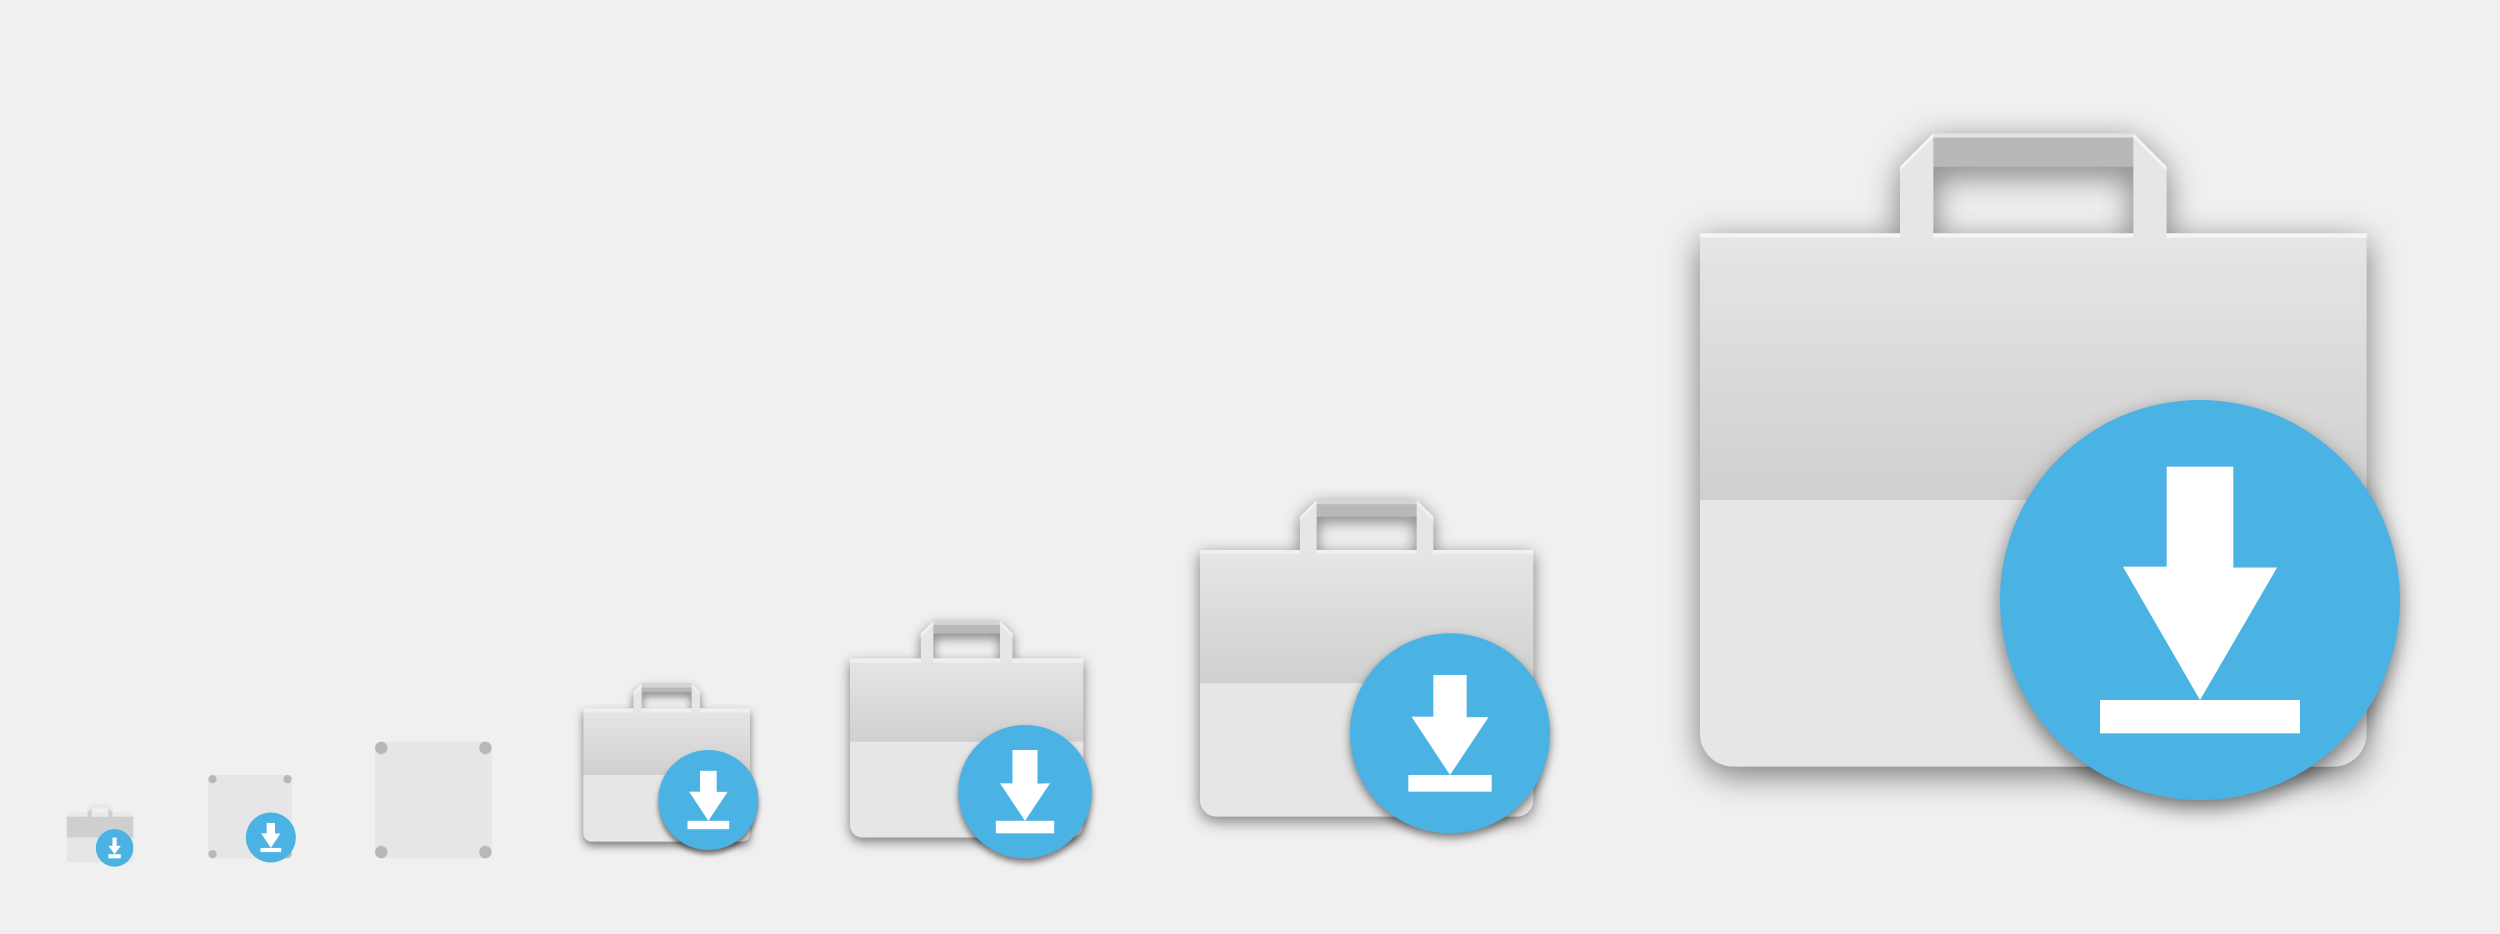
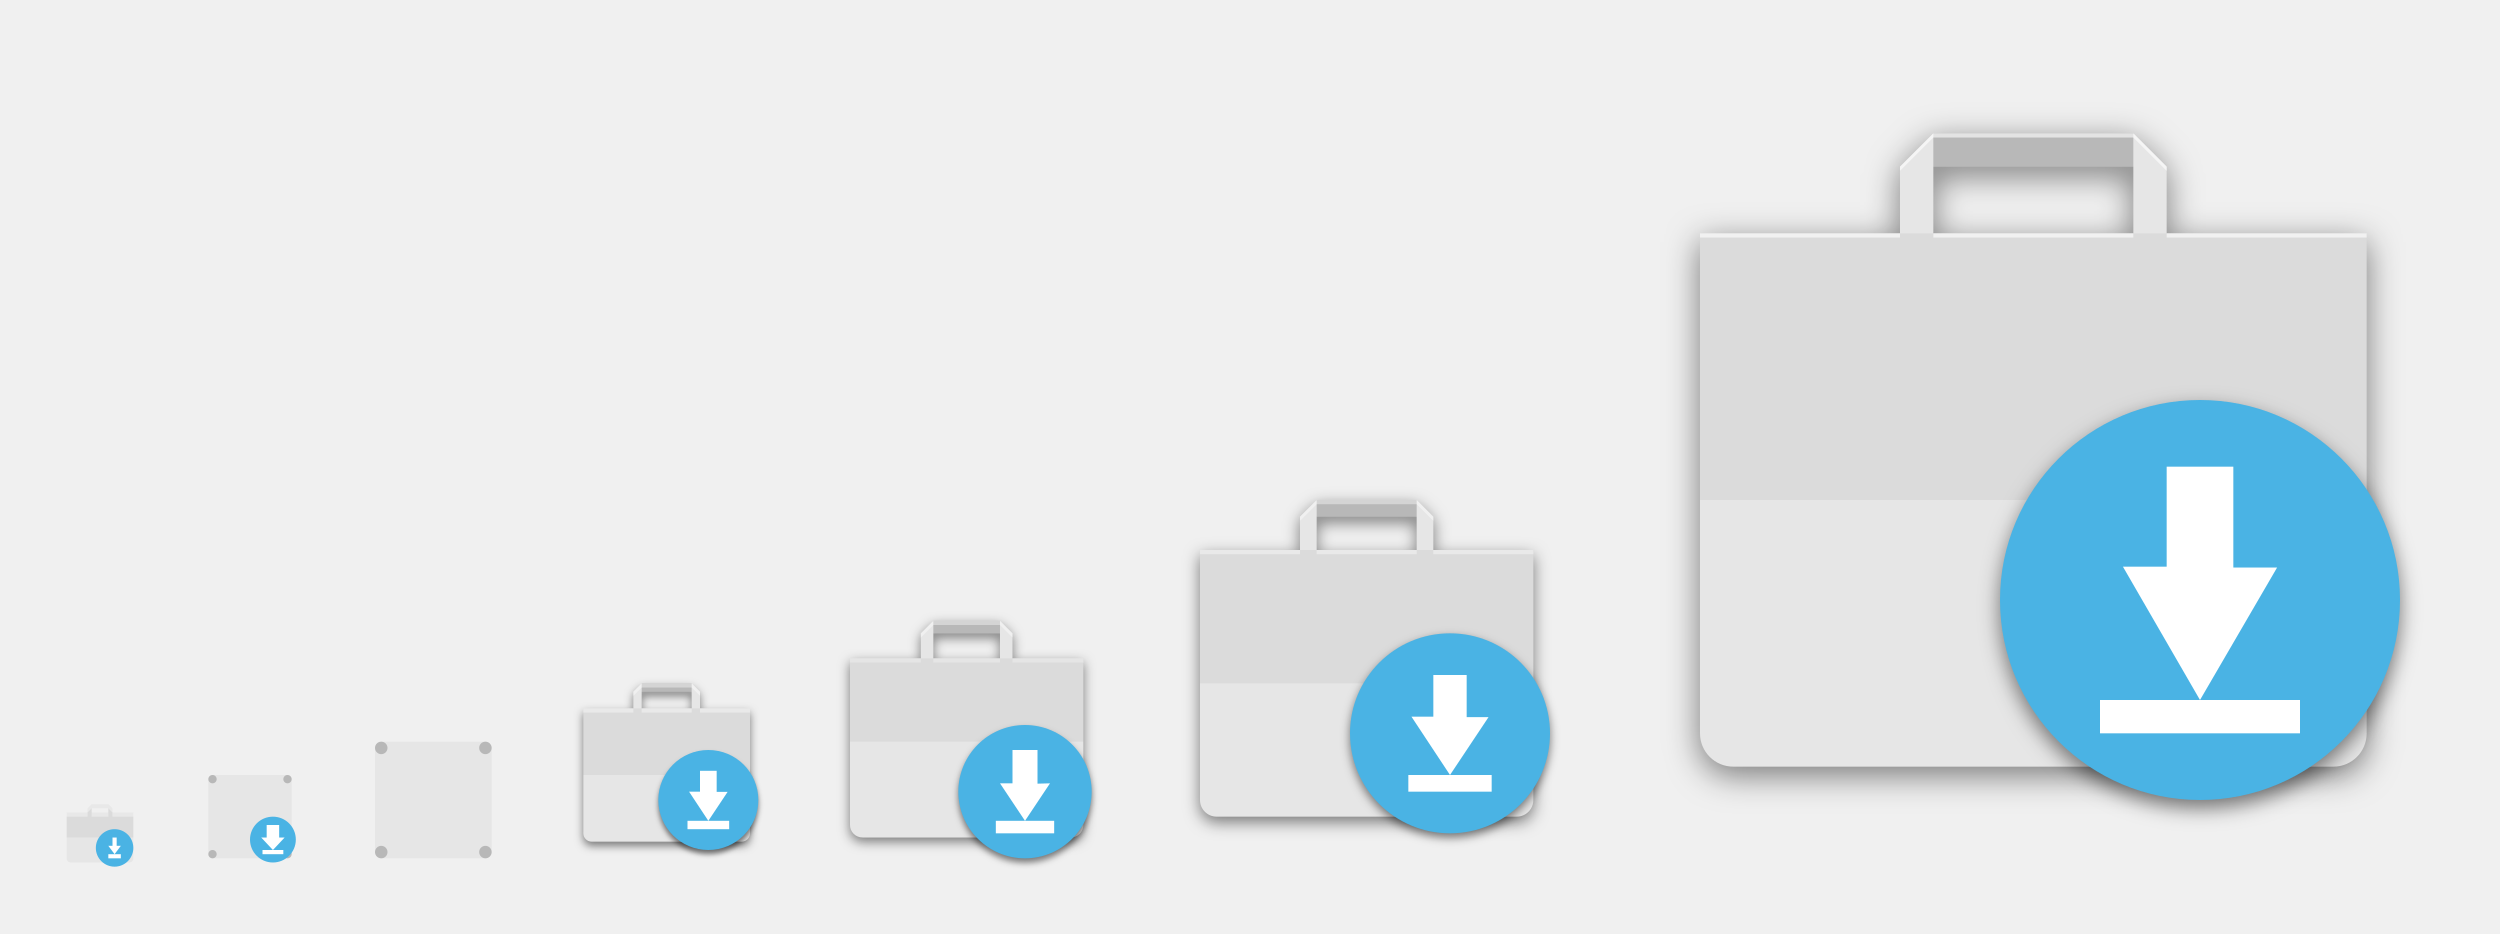
<svg xmlns="http://www.w3.org/2000/svg" xmlns:xlink="http://www.w3.org/1999/xlink" width="600" height="224" id="svg11300" version="1.0" style="display:inline;enable-background:new">
  <defs id="defs3">
    <linearGradient id="linearGradient4070">
      <stop style="stop-color:#000000;stop-opacity:1" offset="0" id="stop4072" />
      <stop style="stop-color:#000000;stop-opacity:0" offset="1" id="stop4074" />
    </linearGradient>
    <linearGradient id="highlightGradient">
      <stop style="stop-color:#ffffff;stop-opacity:1;" offset="0" id="stop4085" />
      <stop style="stop-color:#ffffff;stop-opacity:0.537;" offset="1" id="stop4087" />
    </linearGradient>
    <linearGradient id="outerBackgroundGradient">
      <stop style="stop-color:#6472bc;stop-opacity:1;" offset="0" id="stop3864-8-6" />
      <stop style="stop-color:#92aad1;stop-opacity:1;" offset="1" id="stop3866-9-1" />
    </linearGradient>
    <linearGradient id="shadowGradient">
      <stop id="stop7201-6-7" offset="0" style="stop-color:#000000;stop-opacity:1;" />
      <stop id="stop7203-45-1" offset="1" style="stop-color:#000000;stop-opacity:0.498;" />
    </linearGradient>
    <linearGradient xlink:href="#shadowGradient" id="linearGradient3819" x1="19" y1="156" x2="109" y2="156" gradientUnits="userSpaceOnUse" />
    <linearGradient xlink:href="#shadowGradient" id="linearGradient3847" x1="-46" y1="252" x2="14" y2="252" gradientUnits="userSpaceOnUse" />
    <linearGradient xlink:href="#shadowGradient" id="linearGradient3849" gradientUnits="userSpaceOnUse" x1="-264.414" y1="17.103" x2="-264.414" y2="-49.103" gradientTransform="matrix(0.9666667,0,0,0.9666667,-8.4,-0.5333333)" />
    <linearGradient xlink:href="#shadowGradient" id="linearGradient3851" gradientUnits="userSpaceOnUse" x1="-252" y1="15.861" x2="-252" y2="-47.861" gradientTransform="matrix(0.9729729,0,0,0.972973,-6.810815,-0.4324278)" />
    <linearGradient xlink:href="#shadowGradient" id="linearGradient3853" gradientUnits="userSpaceOnUse" x1="-252" y1="14.629" x2="-252" y2="-46.629" gradientTransform="matrix(0.9794521,0,0,0.979452,-5.17807,-0.3287564)" />
    <linearGradient xlink:href="#shadowGradient" id="linearGradient3855" gradientUnits="userSpaceOnUse" x1="-260.113" y1="13.408" x2="-260.113" y2="-46.423" gradientTransform="matrix(0.9861111,0,0,0.9861111,-3.499974,-0.2222331)" />
    <linearGradient xlink:href="#shadowGradient" id="linearGradient3857" gradientUnits="userSpaceOnUse" x1="-252" y1="12.199" x2="-252" y2="-45.206" gradientTransform="matrix(0.9929578,0,0,0.9929578,-1.77465,-0.1126815)" />
    <linearGradient xlink:href="#shadowGradient" id="linearGradient3875" x1="194" y1="140" x2="242" y2="140" gradientUnits="userSpaceOnUse" />
    <linearGradient xlink:href="#shadowGradient" id="linearGradient3877" gradientUnits="userSpaceOnUse" x1="-140" y1="243.043" x2="-140" y2="192.957" gradientTransform="matrix(0.9583333,0,0,0.9583333,-5.833333,9.083333)" />
    <linearGradient xlink:href="#shadowGradient" id="linearGradient3879" gradientUnits="userSpaceOnUse" x1="-148" y1="240" x2="-148" y2="196" />
    <linearGradient xlink:href="#shadowGradient" id="linearGradient3881" gradientUnits="userSpaceOnUse" x1="-148.226" y1="240.504" x2="-148.226" y2="194.904" gradientTransform="matrix(1.008772,0,0,1.008772,0.5263,-1.614003)" />
    <linearGradient xlink:href="#shadowGradient" id="linearGradient3883" gradientUnits="userSpaceOnUse" x1="-132" y1="239" x2="-132" y2="197" />
    <linearGradient xlink:href="#shadowGradient" id="linearGradient3885" gradientUnits="userSpaceOnUse" x1="-132" y1="238" x2="-132" y2="197" />
    <linearGradient xlink:href="#shadowGradient" id="linearGradient3903" x1="177" y1="196" x2="207" y2="196" gradientUnits="userSpaceOnUse" />
    <linearGradient xlink:href="#shadowGradient" id="linearGradient3931" x1="169" y1="240" x2="191" y2="240" gradientUnits="userSpaceOnUse" />
    <radialGradient xlink:href="#linearGradient4466" id="radialGradient4012" gradientUnits="userSpaceOnUse" gradientTransform="matrix(1.825948,-9.412715e-8,9.9778134e-8,1.93557,-13.16747,77.13063)" cx="99.218" cy="38.164" fx="99.218" fy="38.164" r="11.366" />
    <radialGradient xlink:href="#linearGradient4466" id="radialGradient4348" cx="48" cy="196" fx="48" fy="196" r="16" gradientUnits="userSpaceOnUse" gradientTransform="matrix(1.375,0,0,1.625,-18,-122.5)" />
    <linearGradient xlink:href="#shadowGradient" id="linearGradient4959" gradientUnits="userSpaceOnUse" x1="-46" y1="252" x2="14" y2="252" />
    <linearGradient xlink:href="#outerBackgroundGradient" id="linearGradient4991" x1="368" y1="276" x2="368" y2="52" gradientUnits="userSpaceOnUse" />
    <linearGradient xlink:href="#shadowGradient" id="linearGradient5009" x1="255.8" y1="164" x2="480.2" y2="164" gradientUnits="userSpaceOnUse" />
    <linearGradient xlink:href="#shadowGradient" id="linearGradient5017" x1="255.6" y1="164" x2="480.4" y2="164" gradientUnits="userSpaceOnUse" />
    <linearGradient xlink:href="#shadowGradient" id="linearGradient5025" x1="255.4" y1="164" x2="480.6" y2="164" gradientUnits="userSpaceOnUse" />
    <linearGradient xlink:href="#shadowGradient" id="linearGradient5033" x1="255.2" y1="164" x2="480.8" y2="164" gradientUnits="userSpaceOnUse" />
    <linearGradient xlink:href="#shadowGradient" id="linearGradient5041" x1="255" y1="164" x2="481" y2="164" gradientUnits="userSpaceOnUse" />
    <linearGradient xlink:href="#shadowGradient" id="linearGradient5051" gradientUnits="userSpaceOnUse" x1="255" y1="164" x2="481" y2="164" />
    <linearGradient xlink:href="#shadowGradient" id="linearGradient5053" gradientUnits="userSpaceOnUse" x1="255.2" y1="164" x2="480.8" y2="164" />
    <linearGradient xlink:href="#shadowGradient" id="linearGradient5055" gradientUnits="userSpaceOnUse" x1="255.4" y1="164" x2="480.6" y2="164" />
    <linearGradient xlink:href="#shadowGradient" id="linearGradient5057" gradientUnits="userSpaceOnUse" x1="255.6" y1="164" x2="480.4" y2="164" />
    <linearGradient xlink:href="#shadowGradient" id="linearGradient5059" gradientUnits="userSpaceOnUse" x1="255.8" y1="164" x2="480.2" y2="164" />
    <linearGradient xlink:href="#shadowGradient-5" id="linearGradient5059-2" gradientUnits="userSpaceOnUse" x1="255.8" y1="164" x2="480.2" y2="164" />
    <linearGradient xlink:href="#linearGradient7422" id="linearGradient5266" x1="411.04" y1="208" x2="413.04" y2="208" gradientUnits="userSpaceOnUse" />
    <linearGradient xlink:href="#linearGradient7422" id="linearGradient5268" x1="407.037" y1="208" x2="409.037" y2="208" gradientUnits="userSpaceOnUse" />
    <linearGradient xlink:href="#linearGradient7422" id="linearGradient5270" x1="403.033" y1="208" x2="405.033" y2="208" gradientUnits="userSpaceOnUse" />
    <linearGradient xlink:href="#linearGradient7422" id="linearGradient5272" x1="399.029" y1="208" x2="401.029" y2="208" gradientUnits="userSpaceOnUse" />
    <linearGradient xlink:href="#linearGradient7422" id="linearGradient5274" x1="395.026" y1="208" x2="397.026" y2="208" gradientUnits="userSpaceOnUse" />
    <linearGradient xlink:href="#linearGradient7422" id="linearGradient5276" x1="391.022" y1="208" x2="393.022" y2="208" gradientUnits="userSpaceOnUse" />
    <linearGradient xlink:href="#linearGradient7422" id="linearGradient5278" x1="387.018" y1="208" x2="389.018" y2="208" gradientUnits="userSpaceOnUse" />
    <linearGradient xlink:href="#linearGradient7422" id="linearGradient5280" x1="383.015" y1="208" x2="385.015" y2="208" gradientUnits="userSpaceOnUse" />
    <linearGradient xlink:href="#linearGradient7422" id="linearGradient5282" x1="379.011" y1="208" x2="381.011" y2="208" gradientUnits="userSpaceOnUse" />
    <linearGradient xlink:href="#linearGradient7422" id="linearGradient5284" x1="375.007" y1="208" x2="377.007" y2="208" gradientUnits="userSpaceOnUse" />
    <linearGradient xlink:href="#linearGradient7422" id="linearGradient5286" x1="371.004" y1="208" x2="373.004" y2="208" gradientUnits="userSpaceOnUse" />
    <linearGradient xlink:href="#linearGradient7422" id="linearGradient5288" x1="367" y1="208" x2="369" y2="208" gradientUnits="userSpaceOnUse" />
    <linearGradient xlink:href="#linearGradient7422" id="linearGradient5290" x1="362.996" y1="208" x2="364.996" y2="208" gradientUnits="userSpaceOnUse" />
    <linearGradient xlink:href="#linearGradient7422" id="linearGradient5292" x1="358.993" y1="208" x2="360.993" y2="208" gradientUnits="userSpaceOnUse" />
    <linearGradient xlink:href="#linearGradient7422" id="linearGradient5294" x1="354.989" y1="208" x2="356.989" y2="208" gradientUnits="userSpaceOnUse" />
    <linearGradient xlink:href="#linearGradient7422" id="linearGradient5296" x1="350.985" y1="208" x2="352.985" y2="208" gradientUnits="userSpaceOnUse" />
    <linearGradient xlink:href="#linearGradient7422" id="linearGradient5298" x1="346.982" y1="208" x2="348.982" y2="208" gradientUnits="userSpaceOnUse" />
    <linearGradient xlink:href="#linearGradient7422" id="linearGradient5300" x1="342.978" y1="208" x2="344.978" y2="208" gradientUnits="userSpaceOnUse" />
    <linearGradient xlink:href="#linearGradient7422" id="linearGradient5302" x1="338.974" y1="208" x2="340.974" y2="208" gradientUnits="userSpaceOnUse" />
    <linearGradient xlink:href="#linearGradient7422" id="linearGradient5304" x1="334.971" y1="208" x2="336.971" y2="208" gradientUnits="userSpaceOnUse" />
    <linearGradient xlink:href="#linearGradient7422" id="linearGradient5306" x1="330.967" y1="208" x2="332.967" y2="208" gradientUnits="userSpaceOnUse" />
    <linearGradient xlink:href="#linearGradient7422" id="linearGradient5308" x1="326.963" y1="208" x2="328.963" y2="208" gradientUnits="userSpaceOnUse" />
    <linearGradient xlink:href="#linearGradient7422" id="linearGradient5310" x1="322.96" y1="208" x2="324.96" y2="208" gradientUnits="userSpaceOnUse" />
    <linearGradient xlink:href="#linearGradient7422" id="linearGradient5313" gradientUnits="userSpaceOnUse" x1="322.96" y1="208" x2="324.96" y2="208" />
    <linearGradient xlink:href="#shadowGradient" id="linearGradient3229" gradientUnits="userSpaceOnUse" x1="-188" y1="20" x2="-188" y2="108" gradientTransform="matrix(1.013513,0,0,1.013513,78.10809,-204.8649)" />
    <linearGradient xlink:href="#shadowGradient" id="linearGradient3232" gradientUnits="userSpaceOnUse" x1="-156" y1="20" x2="-156" y2="108" gradientTransform="matrix(1.031394,0,0,1.031394,80.89759,-206.0094)" />
    <linearGradient xlink:href="#shadowGradient" id="linearGradient3235" gradientUnits="userSpaceOnUse" x1="-172" y1="20" x2="-172" y2="108" gradientTransform="matrix(1.049107,0,0,1.049107,83.66073,-207.1429)" />
    <linearGradient xlink:href="#shadowGradient" id="linearGradient3238" gradientUnits="userSpaceOnUse" x1="-172" y1="20" x2="-172" y2="108" gradientTransform="matrix(1.066667,0,0,1,86.40001,-201)" />
    <linearGradient xlink:href="#outerBackgroundGradient" id="linearGradient3947-3" x1="144" y1="276" x2="160" y2="276" gradientUnits="userSpaceOnUse" gradientTransform="matrix(0,-1,1,0,-108,412)" />
    <linearGradient xlink:href="#outerBackgroundGradient" id="linearGradient3939-0" x1="146" y1="240" x2="166" y2="240" gradientUnits="userSpaceOnUse" gradientTransform="matrix(0,-1,1,0,-68,380)" />
    <linearGradient xlink:href="#outerBackgroundGradient-8" id="linearGradient3839-3" x1="-108" y1="-156" x2="-20" y2="-156" gradientUnits="userSpaceOnUse" gradientTransform="translate(-76,236)" />
    <linearGradient xlink:href="#outerBackgroundGradient" id="linearGradient3867-8" x1="20" y1="252" x2="76" y2="252" gradientUnits="userSpaceOnUse" gradientTransform="matrix(0,-1,1,0,-192,283)" />
    <linearGradient y2="-156" x2="-20" y1="-156" x1="-108" gradientTransform="translate(-75,232)" gradientUnits="userSpaceOnUse" id="linearGradient3493" xlink:href="#outerBackgroundGradient" />
    <linearGradient xlink:href="#outerBackgroundGradient-5" id="linearGradient4991-8-1" x1="368" y1="276" x2="368" y2="52" gradientUnits="userSpaceOnUse" />
    <linearGradient gradientTransform="translate(-4.000009,-8.4277344e-7)" y2="52" x2="368" y1="276" x1="368" gradientUnits="userSpaceOnUse" id="linearGradient3595" xlink:href="#outerBackgroundGradient" />
    <linearGradient xlink:href="#shadowGradient" id="linearGradient4390" x1="80" y1="184" x2="80" y2="96" gradientUnits="userSpaceOnUse" gradientTransform="translate(0,-1)" />
    <linearGradient xlink:href="#shadowGradient" id="linearGradient4408" x1="84" y1="184" x2="84" y2="96" gradientUnits="userSpaceOnUse" gradientTransform="translate(-4,0)" />
    <linearGradient xlink:href="#shadowGradient" id="linearGradient4449" x1="64" y1="264" x2="64" y2="208" gradientUnits="userSpaceOnUse" gradientTransform="translate(-4,0)" />
    <linearGradient xlink:href="#outerBackgroundGradient" id="linearGradient4469" x1="164" y1="123" x2="204" y2="123" gradientUnits="userSpaceOnUse" gradientTransform="translate(-307,57)" />
    <linearGradient xlink:href="#shadowGradient" id="linearGradient4479" x1="164" y1="124" x2="204" y2="124" gradientUnits="userSpaceOnUse" gradientTransform="translate(-308,60)" />
    <linearGradient xlink:href="#shadowGradient" id="linearGradient4492" gradientUnits="userSpaceOnUse" x1="-204" y1="204" x2="-204" y2="179" gradientTransform="translate(372,-12)" />
    <linearGradient xlink:href="#shadowGradient" id="linearGradient4495" gradientUnits="userSpaceOnUse" x1="-197" y1="205" x2="-197" y2="178" gradientTransform="translate(372,-12)" />
    <linearGradient xlink:href="#shadowGradient" id="linearGradient4498" gradientUnits="userSpaceOnUse" x1="-196" y1="206" x2="-196" y2="178" gradientTransform="translate(372,-12)" />
    <linearGradient xlink:href="#shadowGradient" id="linearGradient4501" gradientUnits="userSpaceOnUse" x1="-185" y1="207" x2="-185" y2="177" gradientTransform="translate(372,-12)" />
    <linearGradient xlink:href="#shadowGradient" id="linearGradient4504" gradientUnits="userSpaceOnUse" x1="-187" y1="208" x2="-187" y2="176" gradientTransform="translate(372,-12)" />
    <linearGradient xlink:href="#outerBackgroundGradient" id="linearGradient4514" x1="164" y1="179" x2="188" y2="179" gradientUnits="userSpaceOnUse" gradientTransform="translate(-355,-7)" />
    <linearGradient xlink:href="#shadowGradient" id="linearGradient4517" gradientUnits="userSpaceOnUse" x1="-250" y1="184" x2="-230" y2="184" gradientTransform="translate(16,-8)" />
    <linearGradient xlink:href="#shadowGradient" id="linearGradient4520" gradientUnits="userSpaceOnUse" x1="-250" y1="184" x2="-230" y2="184" gradientTransform="translate(16,-8)" />
    <linearGradient xlink:href="#shadowGradient" id="linearGradient4523" gradientUnits="userSpaceOnUse" x1="-250" y1="184" x2="-230" y2="184" gradientTransform="translate(16,-8)" />
    <linearGradient xlink:href="#shadowGradient" id="linearGradient4526" gradientUnits="userSpaceOnUse" x1="-250" y1="188" x2="-230" y2="188" gradientTransform="translate(15,-8)" />
    <linearGradient xlink:href="#shadowGradient" id="linearGradient4529" gradientUnits="userSpaceOnUse" x1="-251" y1="184" x2="-229" y2="184" gradientTransform="translate(16,-8)" />
    <linearGradient xlink:href="#shadowGradient" id="linearGradient4539" x1="164" y1="180" x2="188" y2="180" gradientUnits="userSpaceOnUse" gradientTransform="translate(-356,-4)" />
    <linearGradient xlink:href="#shadowGradient" id="linearGradient4556" gradientUnits="userSpaceOnUse" x1="255.8" y1="164" x2="480.2" y2="164" gradientTransform="translate(-532,204)" />
    <linearGradient xlink:href="#shadowGradient" id="linearGradient4559" gradientUnits="userSpaceOnUse" x1="255.6" y1="164" x2="480.4" y2="164" gradientTransform="translate(-532,204)" />
    <linearGradient xlink:href="#shadowGradient" id="linearGradient4562" gradientUnits="userSpaceOnUse" x1="255.4" y1="164" x2="480.6" y2="164" gradientTransform="translate(-532,204)" />
    <linearGradient xlink:href="#shadowGradient" id="linearGradient4565" gradientUnits="userSpaceOnUse" x1="255.2" y1="164" x2="480.8" y2="164" gradientTransform="translate(-532,204)" />
    <linearGradient xlink:href="#shadowGradient" id="linearGradient4568" gradientUnits="userSpaceOnUse" x1="255" y1="164" x2="481" y2="164" gradientTransform="translate(-532,204)" />
    <linearGradient xlink:href="#shadowGradient" id="linearGradient4578" x1="256" y1="164" x2="480" y2="164" gradientUnits="userSpaceOnUse" gradientTransform="translate(-532,204)" />
    <linearGradient xlink:href="#outerBackgroundGradient" id="linearGradient4600" x1="162" y1="223" x2="182" y2="223" gradientUnits="userSpaceOnUse" gradientTransform="translate(-396,-55)" />
    <linearGradient xlink:href="#shadowGradient" id="linearGradient4610" x1="163" y1="224" x2="181" y2="224" gradientUnits="userSpaceOnUse" gradientTransform="translate(-396,-52)" />
    <linearGradient xlink:href="#shadowGradient" id="linearGradient4626" gradientUnits="userSpaceOnUse" gradientTransform="matrix(1.055556,0,0,1.055556,-405.0556,-64.94444)" x1="163" y1="224" x2="181" y2="224" />
    <linearGradient xlink:href="#outerBackgroundGradient" id="linearGradient4646" x1="160" y1="260" x2="176" y2="260" gradientUnits="userSpaceOnUse" gradientTransform="translate(-428,-96)" />
    <linearGradient xlink:href="#shadowGradient" id="linearGradient4656" x1="160" y1="260" x2="176" y2="260" gradientUnits="userSpaceOnUse" gradientTransform="matrix(0,-1,1,0,-92,428)" />
    <linearGradient xlink:href="#shadowGradient" id="linearGradient4681" gradientUnits="userSpaceOnUse" gradientTransform="matrix(0,-1,1,0,-96,428)" x1="160" y1="260" x2="176" y2="260" />
    <linearGradient xlink:href="#shadowGradient" id="linearGradient4683" gradientUnits="userSpaceOnUse" gradientTransform="translate(16,-8)" x1="-251" y1="184" x2="-229" y2="184" />
    <linearGradient xlink:href="#shadowGradient" id="linearGradient4685" gradientUnits="userSpaceOnUse" gradientTransform="translate(15,-8)" x1="-250" y1="188" x2="-230" y2="188" />
    <linearGradient xlink:href="#shadowGradient" id="linearGradient4687" gradientUnits="userSpaceOnUse" gradientTransform="translate(372,-12)" x1="-187" y1="208" x2="-187" y2="176" />
    <linearGradient xlink:href="#shadowGradient" id="linearGradient4689" gradientUnits="userSpaceOnUse" gradientTransform="translate(372,-12)" x1="-185" y1="207" x2="-185" y2="177" />
    <linearGradient xlink:href="#shadowGradient" id="linearGradient4691" gradientUnits="userSpaceOnUse" gradientTransform="translate(372,-12)" x1="-196" y1="206" x2="-196" y2="178" />
    <linearGradient xlink:href="#shadowGradient" id="linearGradient4693" gradientUnits="userSpaceOnUse" gradientTransform="translate(372,-12)" x1="-197" y1="205" x2="-197" y2="178" />
    <linearGradient xlink:href="#shadowGradient" id="linearGradient4695" gradientUnits="userSpaceOnUse" gradientTransform="translate(372,-12)" x1="-204" y1="204" x2="-204" y2="179" />
    <linearGradient xlink:href="#shadowGradient" id="linearGradient4697" gradientUnits="userSpaceOnUse" gradientTransform="translate(-532,204)" x1="255.2" y1="164" x2="480.8" y2="164" />
    <linearGradient xlink:href="#shadowGradient" id="linearGradient4699" gradientUnits="userSpaceOnUse" gradientTransform="translate(-532,204)" x1="255" y1="164" x2="481" y2="164" />
    <linearGradient xlink:href="#shadowGradient" id="linearGradient4701" gradientUnits="userSpaceOnUse" gradientTransform="translate(-532,204)" x1="255.4" y1="164" x2="480.6" y2="164" />
    <linearGradient xlink:href="#shadowGradient" id="linearGradient4703" gradientUnits="userSpaceOnUse" gradientTransform="translate(-532,204)" x1="255.6" y1="164" x2="480.4" y2="164" />
    <linearGradient xlink:href="#shadowGradient" id="linearGradient4705" gradientUnits="userSpaceOnUse" gradientTransform="translate(-532,204)" x1="255.8" y1="164" x2="480.2" y2="164" />
    <linearGradient xlink:href="#shadowGradient" id="linearGradient4707" gradientUnits="userSpaceOnUse" gradientTransform="matrix(1.055556,0,0,1.055556,-405.0556,-64.94444)" x1="163" y1="224" x2="181" y2="224" />
    <linearGradient xlink:href="#shadowGradient" id="linearGradient4709" gradientUnits="userSpaceOnUse" gradientTransform="translate(-356,-4)" x1="164" y1="180" x2="188" y2="180" />
    <linearGradient xlink:href="#shadowGradient" id="linearGradient4711" gradientUnits="userSpaceOnUse" gradientTransform="translate(-308,60)" x1="164" y1="124" x2="204" y2="124" />
    <linearGradient xlink:href="#shadowGradient" id="linearGradient4713" gradientUnits="userSpaceOnUse" x1="64" y1="264" x2="64" y2="208" gradientTransform="translate(-4,0)" />
    <linearGradient xlink:href="#shadowGradient" id="linearGradient4715" gradientUnits="userSpaceOnUse" x1="84" y1="184" x2="84" y2="96" gradientTransform="translate(-4,0)" />
    <linearGradient xlink:href="#shadowGradient" id="linearGradient4717" gradientUnits="userSpaceOnUse" gradientTransform="translate(-532,204)" x1="256" y1="164" x2="480" y2="164" />
    <linearGradient xlink:href="#shadowGradient" id="linearGradient3981" gradientUnits="userSpaceOnUse" gradientTransform="translate(15,-12)" x1="-250" y1="188" x2="-230" y2="188" />
    <linearGradient xlink:href="#shadowGradient" id="linearGradient3984" gradientUnits="userSpaceOnUse" gradientTransform="translate(16,-12)" x1="-251" y1="184" x2="-229" y2="184" />
    <linearGradient xlink:href="#shadowGradient" id="linearGradient3987" gradientUnits="userSpaceOnUse" gradientTransform="translate(368,-12)" x1="-204" y1="204" x2="-204" y2="179" />
    <linearGradient xlink:href="#shadowGradient" id="linearGradient3990" gradientUnits="userSpaceOnUse" gradientTransform="translate(368,-12)" x1="-197" y1="205" x2="-197" y2="178" />
    <linearGradient xlink:href="#shadowGradient" id="linearGradient3993" gradientUnits="userSpaceOnUse" gradientTransform="translate(368,-12)" x1="-196" y1="206" x2="-196" y2="178" />
    <linearGradient xlink:href="#shadowGradient" id="linearGradient3996" gradientUnits="userSpaceOnUse" x1="-132" y1="238" x2="-132" y2="197" gradientTransform="translate(320,-94)" />
    <linearGradient xlink:href="#shadowGradient" id="linearGradient3999" gradientUnits="userSpaceOnUse" x1="-132" y1="239" x2="-132" y2="197" gradientTransform="translate(320,-94)" />
    <linearGradient xlink:href="#shadowGradient" id="linearGradient4002" gradientUnits="userSpaceOnUse" x1="-148" y1="240" x2="-148" y2="196" gradientTransform="translate(320,-94)" />
    <linearGradient xlink:href="#shadowGradient" id="linearGradient4005" gradientUnits="userSpaceOnUse" gradientTransform="translate(-4,-1)" x1="80" y1="184" x2="80" y2="96" />
    <linearGradient xlink:href="#shadowGradient" id="linearGradient4008" gradientUnits="userSpaceOnUse" gradientTransform="matrix(1.013513,0,0,1.013513,82.10809,-204.8649)" x1="-188" y1="20" x2="-188" y2="108" />
    <linearGradient xlink:href="#shadowGradient" id="linearGradient4011" gradientUnits="userSpaceOnUse" gradientTransform="matrix(1.031394,0,0,1.031394,84.89759,-206.0094)" x1="-156" y1="20" x2="-156" y2="108" />
    <linearGradient xlink:href="#shadowGradient" id="linearGradient4014" gradientUnits="userSpaceOnUse" gradientTransform="matrix(1.049107,0,0,1.049107,87.66073,-207.1429)" x1="-172" y1="20" x2="-172" y2="108" />
    <linearGradient xlink:href="#shadowGradient" id="linearGradient4017" gradientUnits="userSpaceOnUse" gradientTransform="matrix(0.9929578,0,0,0.9929578,310.2253,251.8873)" x1="-252" y1="12.199" x2="-252" y2="-45.206" />
    <linearGradient xlink:href="#shadowGradient" id="linearGradient4020" gradientUnits="userSpaceOnUse" gradientTransform="matrix(0.9861111,0,0,0.9861111,308.5,251.7778)" x1="-260.113" y1="13.408" x2="-260.113" y2="-46.423" />
    <linearGradient xlink:href="#shadowGradient" id="linearGradient4023" gradientUnits="userSpaceOnUse" gradientTransform="matrix(0.9794521,0,0,0.979452,306.8219,251.6712)" x1="-252" y1="14.629" x2="-252" y2="-46.629" />
    <linearGradient xlink:href="#shadowGradient" id="linearGradient4026" gradientUnits="userSpaceOnUse" gradientTransform="matrix(0.9729729,0,0,0.972973,305.1892,251.5676)" x1="-252" y1="15.861" x2="-252" y2="-47.861" />
    <linearGradient xlink:href="#shadowGradient" id="linearGradient4029" gradientUnits="userSpaceOnUse" gradientTransform="translate(-532,200)" x1="255.8" y1="164" x2="480.2" y2="164" />
    <linearGradient xlink:href="#shadowGradient" id="linearGradient4032" gradientUnits="userSpaceOnUse" gradientTransform="translate(-532,200)" x1="255.6" y1="164" x2="480.4" y2="164" />
    <linearGradient xlink:href="#shadowGradient" id="linearGradient4035" gradientUnits="userSpaceOnUse" gradientTransform="translate(-532,200)" x1="255.4" y1="164" x2="480.6" y2="164" />
    <linearGradient xlink:href="#shadowGradient" id="linearGradient4038" gradientUnits="userSpaceOnUse" gradientTransform="translate(-532,200)" x1="255" y1="164" x2="481" y2="164" />
    <linearGradient xlink:href="#shadowGradient" id="linearGradient4041" gradientUnits="userSpaceOnUse" gradientTransform="translate(-532,200)" x1="255.2" y1="164" x2="480.8" y2="164" />
    <clipPath clipPathUnits="userSpaceOnUse" id="clipPath4047">
      <rect ry="1" y="32" x="-183" height="88" width="88" id="rect4049" style="color:#bebebe;fill:#000000;fill-opacity:1;stroke:none;stroke-width:2;marker:none;visibility:visible;display:inline;overflow:visible;enable-background:accumulate" rx="1" />
    </clipPath>
    <clipPath clipPathUnits="userSpaceOnUse" id="clipPath4047-6">
      <rect ry="1" y="32" x="-183" height="88" width="88" id="rect4049-1" style="color:#bebebe;fill:#000000;fill-opacity:1;stroke:none;stroke-width:2;marker:none;visibility:visible;display:inline;overflow:visible;enable-background:accumulate" rx="1" />
    </clipPath>
    <linearGradient xlink:href="#highlightGradient" id="linearGradient3983" x1="-183" y1="76" x2="-95" y2="76" gradientUnits="userSpaceOnUse" />
    <clipPath clipPathUnits="userSpaceOnUse" id="clipPath3989">
      <rect ry="1" rx="1" y="103" x="160" height="40" width="40" id="rect3991" style="opacity:0.1;color:#bebebe;fill:#000000;fill-opacity:1;fill-rule:nonzero;stroke:none;stroke-width:2;marker:none;visibility:visible;display:inline;overflow:visible;enable-background:accumulate" />
    </clipPath>
    <linearGradient xlink:href="#highlightGradient" id="linearGradient4000" x1="160" y1="123" x2="200" y2="123" gradientUnits="userSpaceOnUse" />
    <clipPath clipPathUnits="userSpaceOnUse" id="clipPath4006">
      <rect ry="1" rx="1" y="167" x="160" height="24" width="24" id="rect4008" style="opacity:0.2;color:#bebebe;fill:#000000;fill-opacity:1;fill-rule:nonzero;stroke:none;stroke-width:2;marker:none;visibility:visible;display:inline;overflow:visible;enable-background:accumulate" />
    </clipPath>
    <linearGradient xlink:href="#highlightGradient" id="linearGradient4016" x1="160" y1="179" x2="184" y2="179" gradientUnits="userSpaceOnUse" />
    <clipPath clipPathUnits="userSpaceOnUse" id="clipPath4022">
      <rect ry="1" rx="1" y="214" x="158" height="20" width="20" id="rect4024" style="opacity:0.2;color:#bebebe;fill:#000000;fill-opacity:1;stroke:none;stroke-width:2;marker:none;visibility:visible;display:inline;overflow:visible;enable-background:accumulate" />
    </clipPath>
    <linearGradient xlink:href="#highlightGradient" id="linearGradient4033" x1="158" y1="224" x2="178" y2="224" gradientUnits="userSpaceOnUse" />
    <clipPath clipPathUnits="userSpaceOnUse" id="clipPath4039">
      <rect ry="1" rx="1" y="207" x="32" height="56" width="56" id="rect4041" style="opacity:0.2;color:#bebebe;fill:#000000;fill-opacity:1;fill-rule:nonzero;stroke:none;stroke-width:2;marker:none;visibility:visible;display:inline;overflow:visible;enable-background:accumulate" />
    </clipPath>
    <linearGradient xlink:href="#highlightGradient" id="linearGradient4049" x1="32" y1="235" x2="88" y2="235" gradientUnits="userSpaceOnUse" />
    <clipPath clipPathUnits="userSpaceOnUse" id="clipPath4058">
      <rect ry="4" rx="4" y="51" x="252" height="224" width="224" id="rect4060" style="opacity:0.2;color:#bebebe;fill:#000000;fill-opacity:1;fill-rule:nonzero;stroke:none;stroke-width:2;marker:none;visibility:visible;display:inline;overflow:visible;enable-background:accumulate" />
    </clipPath>
    <linearGradient xlink:href="#highlightGradient" id="linearGradient4068" x1="252" y1="163" x2="476" y2="163" gradientUnits="userSpaceOnUse" />
    <linearGradient xlink:href="#shadowGradient" id="linearGradient4078" x1="169" y1="235" x2="169" y2="213" gradientUnits="userSpaceOnUse" />
    <linearGradient id="linearGradient5105-8">
      <stop id="stop5107-4" style="stop-color:#f5f5f5;stop-opacity:1" offset="0" />
      <stop id="stop5109-4" style="stop-color:#ebebeb;stop-opacity:1" offset="1" />
    </linearGradient>
    <linearGradient id="linearGradient3581">
      <stop id="stop3583" style="stop-color:#f5f5f5;stop-opacity:1" offset="0" />
      <stop id="stop3585" style="stop-color:#ebebeb;stop-opacity:1" offset="1" />
    </linearGradient>
    <linearGradient id="linearGradient3592">
      <stop id="stop3594" style="stop-color:#f5f5f5;stop-opacity:1" offset="0" />
      <stop id="stop3596" style="stop-color:#ebebeb;stop-opacity:1" offset="1" />
    </linearGradient>
    <linearGradient id="linearGradient3606">
      <stop id="stop3608" style="stop-color:#f5f5f5;stop-opacity:1" offset="0" />
      <stop id="stop3610" style="stop-color:#ebebeb;stop-opacity:1" offset="1" />
    </linearGradient>
    <linearGradient id="linearGradient3620">
      <stop id="stop3622" style="stop-color:#f5f5f5;stop-opacity:1" offset="0" />
      <stop id="stop3624" style="stop-color:#ebebeb;stop-opacity:1" offset="1" />
    </linearGradient>
    <linearGradient id="linearGradient3627">
      <stop id="stop3629" style="stop-color:#f5f5f5;stop-opacity:1" offset="0" />
      <stop id="stop3631" style="stop-color:#ebebeb;stop-opacity:1" offset="1" />
    </linearGradient>
    <linearGradient id="linearGradient3634">
      <stop id="stop3636" style="stop-color:#f5f5f5;stop-opacity:1" offset="0" />
      <stop id="stop3638" style="stop-color:#ebebeb;stop-opacity:1" offset="1" />
    </linearGradient>
    <linearGradient xlink:href="#linearGradient4070" id="linearGradient4076" x1="160" y1="188" x2="160" y2="172" gradientUnits="userSpaceOnUse" gradientTransform="matrix(1,0,0,-1,0,450)" />
    <filter id="filter4124">
      <feGaussianBlur stdDeviation="0.7" id="feGaussianBlur4126" />
    </filter>
-     <linearGradient xlink:href="#linearGradient4070" id="linearGradient3998" gradientUnits="userSpaceOnUse" gradientTransform="translate(0,-2)" x1="160" y1="188" x2="160" y2="172" />
    <filter id="filter4000">
      <feGaussianBlur stdDeviation="0.975" id="feGaussianBlur4002" />
    </filter>
-     <linearGradient xlink:href="#linearGradient4070" id="linearGradient8320" gradientUnits="userSpaceOnUse" gradientTransform="matrix(2,0,0,2,8,-212)" x1="160" y1="188" x2="160" y2="172" />
    <filter style="color-interpolation-filters:sRGB" id="filter4129">
      <feGaussianBlur stdDeviation="0.475" id="feGaussianBlur4131" />
    </filter>
    <filter style="color-interpolation-filters:sRGB" id="filter8381" x="-0.06" width="1.12" y="-0.06" height="1.12">
      <feGaussianBlur stdDeviation="0.8" id="feGaussianBlur8383" />
    </filter>
    <filter style="color-interpolation-filters:sRGB" id="filter8401" x="-0.059" width="1.117" y="-0.062" height="1.123">
      <feGaussianBlur stdDeviation="1.95" id="feGaussianBlur8403" />
    </filter>
-     <linearGradient xlink:href="#linearGradient4070" id="linearGradient8420" gradientUnits="userSpaceOnUse" gradientTransform="matrix(4,0,0,4,-152,-632)" x1="160" y1="188" x2="160" y2="172" />
    <filter style="color-interpolation-filters:sRGB" id="filter8456" x="-0.059" width="1.117" y="-0.062" height="1.123">
      <feGaussianBlur stdDeviation="3.9" id="feGaussianBlur8458" />
    </filter>
    <filter style="color-interpolation-filters:sRGB" id="filter8466" x="-0.06" width="1.12" y="-0.06" height="1.12">
      <feGaussianBlur stdDeviation="2.4" id="feGaussianBlur8468" />
    </filter>
-     <linearGradient xlink:href="#linearGradient4070" id="linearGradient8507" gradientUnits="userSpaceOnUse" gradientTransform="translate(64,-14)" x1="160" y1="192" x2="160" y2="172" />
    <filter style="color-interpolation-filters:sRGB" id="filter8523" x="-0.058" width="1.116" y="-0.062" height="1.125">
      <feGaussianBlur stdDeviation="1.35" id="feGaussianBlur8525" />
    </filter>
  </defs>
  <g style="display:inline" id="layer1" transform="translate(0,-76)">
    <g style="display:none" id="layer7">
      <text y="59.745" xml:space="preserve" x="15.007" style="font-style:normal;font-variant:normal;font-weight:normal;font-stretch:normal;font-size:18px;font-family:'DejaVu Sans';-inkscape-font-specification:'DejaVu Sans';display:inline;fill:#000000;fill-opacity:1;stroke:none;enable-background:new" id="context">
        <tspan style="font-style:normal;font-variant:normal;font-weight:normal;font-stretch:normal;font-family:'DejaVu Sans';-inkscape-font-specification:'DejaVu Sans'" y="59.745" x="15.007" id="tspan3933">apps</tspan>
      </text>
      <text y="59.745" xml:space="preserve" x="142.488" style="font-style:normal;font-variant:normal;font-weight:bold;font-stretch:normal;font-size:18px;line-height:125%;font-family:'DejaVu Sans';-inkscape-font-specification:'DejaVu Sans Bold';text-align:start;writing-mode:lr-tb;text-anchor:start;display:inline;fill:#000000;fill-opacity:1;stroke:none;enable-background:new" id="icon-name">
        <tspan style="font-style:normal;font-variant:normal;font-weight:bold;font-stretch:normal;font-size:18px;font-family:'DejaVu Sans';-inkscape-font-specification:'DejaVu Sans Bold'" y="59.745" x="142.488" id="tspan3937">software-store</tspan>
      </text>
      <rect style="display:inline;overflow:visible;visibility:visible;fill:#e9e9e9;fill-opacity:1;fill-rule:nonzero;stroke:none;stroke-width:2;marker:none;enable-background:accumulate" id="rect16x16" width="16" height="16" x="-32" y="268" transform="scale(-1,1)" />
      <rect style="display:inline;overflow:visible;visibility:visible;fill:#e9e9e9;fill-opacity:1;fill-rule:nonzero;stroke:none;stroke-width:2;marker:none;enable-background:accumulate" id="rect24x24" width="24" height="24" x="-72" y="260" transform="scale(-1,1)" />
      <rect style="display:inline;overflow:visible;visibility:visible;fill:#e9e9e9;fill-opacity:1;fill-rule:nonzero;stroke:none;stroke-width:2;marker:none;enable-background:accumulate" id="rect32x32" width="32" height="32" x="-120" y="252" transform="scale(-1,1)" />
      <rect y="236" x="-184" height="48" width="48" id="rect48x48" style="display:inline;overflow:visible;visibility:visible;fill:#e9e9e9;fill-opacity:1;fill-rule:nonzero;stroke:none;stroke-width:2;marker:none;enable-background:accumulate" transform="scale(-1,1)" />
      <rect style="display:inline;overflow:visible;visibility:visible;fill:#e9e9e9;fill-opacity:1;fill-rule:nonzero;stroke:none;stroke-width:2;marker:none;enable-background:accumulate" id="rect256x256" width="192" height="192" x="-584" y="92" transform="scale(-1,1)" />
      <rect y="188" x="-376" height="96" width="96" id="rect3949" style="display:inline;overflow:visible;visibility:visible;fill:#e9e9e9;fill-opacity:1;fill-rule:nonzero;stroke:none;stroke-width:2;marker:none;enable-background:accumulate" transform="scale(-1,1)" />
      <rect style="display:inline;overflow:visible;visibility:visible;fill:#e9e9e9;fill-opacity:1;fill-rule:nonzero;stroke:none;stroke-width:2;marker:none;enable-background:accumulate" id="rect3951" width="64" height="64" x="-264" y="220" transform="scale(-1,1)" />
    </g>
    <g id="layer6" style="display:inline">
      <path id="path8521" d="m 224,226 -3,3 0,6 -17,0 0,40 c 0,1.662 1.338,3 3,3 l 50,0 c 1.662,0 3,-1.338 3,-3 l 0,-40 -17,0 0,-6 -3,-3 z m 0,3 16,0 0,6 -16,0 z" style="fill:#000000;fill-opacity:1;stroke:none;opacity:0.5;filter:url(#filter8523)" />
      <path id="path8422" d="m 464,110 -8,8 0,16 -48,0 0,0 0,120 c 0,4.432 3.568,8 8,8 l 144,0 c 4.432,0 8,-3.568 8,-8 l 0,-120 -48,0 0,-16 -8,-8 z m 0,8 48,0 0,16 -48,0 z" style="opacity:0.5;fill:#000000;fill-opacity:1;stroke:none;filter:url(#filter8456)" />
      <path style="fill:#e6e6e6;fill-opacity:1;stroke:none" d="m 464,108 -8,8 0,16 -48,0 0,0 0,120 c 0,4.432 3.568,8 8,8 l 144,0 c 4.432,0 8,-3.568 8,-8 l 0,-120 -48,0 0,-16 -8,-8 z m 0,8 48,0 0,16 -48,0 z" id="path8411" />
-       <path style="fill:#000000;fill-opacity:1;stroke:none;opacity:0.5;filter:url(#filter8401)" d="m 316,197 -4,4 0,8 -24,0 0,0 0,60 c 0,2.216 1.784,4 4,4 l 72,0 c 2.216,0 4,-1.784 4,-4 l 0,-60 -24,0 0,-8 -4,-4 z m 0,4 24,0 0,8 -24,0 z" id="path8399" />
+       <path style="opacity:0.5;fill:#000000;fill-opacity:1;stroke:none;filter:url(#filter8401)" d="m 316,197.32 -4,4 0,8 -24,0 0,0 0,60 c 0,2.216 1.784,4 4,4 l 72,0 c 2.216,0 4,-1.784 4,-4 l 0,-60 -24,0 0,-8 -4,-4 z m 0,4 24,0 0,8 -24,0 z" id="path8399" />
      <path id="path8316" d="m 316,196 -4,4 0,8 -24,0 0,0 0,60 c 0,2.216 1.784,4 4,4 l 72,0 c 2.216,0 4,-1.784 4,-4 l 0,-60 -24,0 0,-8 -4,-4 z m 0,4 24,0 0,8 -24,0 z" style="fill:#e6e6e6;fill-opacity:1;stroke:none" />
      <path id="path3998" d="m 154,241 -2,2 0,4 -12,0 0,0 0,30 c 0,1.108 0.892,2 2,2 l 36,0 c 1.108,0 2,-0.892 2,-2 l 0,-30 -12,0 0,-4 -2,-2 z m 0,2 12,0 0,4 -12,0 z" style="opacity:0.5;fill:#000000;fill-opacity:1;stroke:none;filter:url(#filter4000)" />
      <path style="fill:#e6e6e6;fill-opacity:1;stroke:none" d="m 154,240 -2,2 0,4 -12,0 0,0 0,30 c 0,1.108 0.892,2 2,2 l 36,0 c 1.108,0 2,-0.892 2,-2 l 0,-30 -12,0 0,-4 -2,-2 z m 0,2 12,0 0,4 -12,0 z" id="rect4203" />
      <path style="fill:#e6e6e6;fill-opacity:1;stroke:none" d="m 224,149 -3,3 0,6 -17,0 0,40 c 0,1.662 1.338,3 3,3 l 50,0 c 1.662,0 3,-1.338 3,-3 l 0,-40 -17,0 0,-6 -3,-3 z m 0,3 16,0 0,6 -16,0 z" transform="translate(0,76)" id="rect4229" />
      <rect ry="1" rx="1" y="-70" x="-282" height="20" width="20" id="rect4243" style="fill:#e6e6e6;fill-opacity:1;stroke:none" transform="matrix(0,-1,-1,0,0,0)" />
      <path d="m 42,8 a 2,2 0 0 1 -2,2 2,2 0 0 1 -2,-2 2,2 0 0 1 2,-2 2,2 0 0 1 2,2 z" id="path4245" style="opacity:0.2;fill:#000000;fill-opacity:1;stroke:none" transform="matrix(0.5,0,0,0.5,49,259)" />
      <path transform="matrix(0.5,0,0,0.5,31,277)" style="opacity:0.2;fill:#000000;fill-opacity:1;stroke:none" id="path4247" d="m 42,8 a 2,2 0 0 1 -2,2 2,2 0 0 1 -2,-2 2,2 0 0 1 2,-2 2,2 0 0 1 2,2 z" />
      <path transform="matrix(0.5,0,0,-0.5,49,285)" style="opacity:0.2;fill:#000000;fill-opacity:1;stroke:none" id="path4249" d="m 42,8 a 2,2 0 0 1 -2,2 2,2 0 0 1 -2,-2 2,2 0 0 1 2,-2 2,2 0 0 1 2,2 z" />
      <path d="m 42,8 a 2,2 0 0 1 -2,2 2,2 0 0 1 -2,-2 2,2 0 0 1 2,-2 2,2 0 0 1 2,2 z" id="path4251" style="opacity:0.2;fill:#000000;fill-opacity:1;stroke:none" transform="matrix(0.5,0,0,-0.5,31,267)" />
      <rect transform="matrix(0,-1,-1,0,0,0)" style="fill:#e6e6e6;fill-opacity:1;stroke:none" id="rect4255" width="28" height="28" x="-282" y="-118" rx="1.5" ry="1.5" />
      <path transform="matrix(0.75,0,0,0.75,86.5,249.5)" style="opacity:0.2;fill:#000000;fill-opacity:1;stroke:none" id="path4257" d="m 42,8 a 2,2 0 0 1 -2,2 2,2 0 0 1 -2,-2 2,2 0 0 1 2,-2 2,2 0 0 1 2,2 z" />
      <path d="m 42,8 a 2,2 0 0 1 -2,2 2,2 0 0 1 -2,-2 2,2 0 0 1 2,-2 2,2 0 0 1 2,2 z" id="path4259" style="opacity:0.2;fill:#000000;fill-opacity:1;stroke:none" transform="matrix(0.75,0,0,0.75,61.5,249.5)" />
      <path transform="matrix(0.75,0,0,0.75,61.5,274.5)" style="opacity:0.2;fill:#000000;fill-opacity:1;stroke:none" id="path4261" d="m 42,8 a 2,2 0 0 1 -2,2 2,2 0 0 1 -2,-2 2,2 0 0 1 2,-2 2,2 0 0 1 2,2 z" />
      <path d="m 42,8 a 2,2 0 0 1 -2,2 2,2 0 0 1 -2,-2 2,2 0 0 1 2,-2 2,2 0 0 1 2,2 z" id="path4263" style="opacity:0.2;fill:#000000;fill-opacity:1;stroke:none" transform="matrix(0.75,0,0,0.75,86.5,274.5)" />
      <path style="display:inline;fill:#e6e6e6;fill-opacity:1;stroke:none;enable-background:new" d="m 22,193 -1,1 0,1 -4,0 -1,0 0,11 c 0,0.554 0.446,1 1,1 l 14,0 c 0.554,0 1,-0.446 1,-1 l 0,-11 -1,0 -4,0 0,-1 -1,-1 z m 0,1 4,0 0,1 -4,0 z" transform="translate(0,76)" id="rect4265" />
      <rect style="opacity:0.2;fill:#000000;fill-opacity:1;stroke:none" id="rect3293" width="12" height="2" x="154" y="240" />
-       <path style="opacity:0.1;fill:url(#linearGradient3998);fill-opacity:1;stroke:none" d="m 140,170 0,16 40,0 0,-16 z" transform="translate(0,76)" id="rect3295" />
+       <path style="opacity:0.05;fill:#000000;fill-opacity:1;stroke:none" d="m 140,170 0,16 40,0 0,-16 z" transform="translate(0,76)" id="rect3295" />
      <circle transform="matrix(0.8571429,0,0,0.8571429,24.28571,102.7143)" id="path4118" style="display:inline;opacity:0.5;fill:#000000;fill-opacity:1;stroke:none;filter:url(#filter4124);enable-background:new" cx="170" cy="194" r="14" />
      <g id="g8385" transform="translate(0,-2)">
        <circle transform="matrix(0.8571429,0,0,0.8571429,24.28571,103.7143)" id="path4058" style="display:inline;fill:#4ab3e4;fill-opacity:1;stroke:none;enable-background:new" cx="170" cy="194" r="14" />
        <path style="fill:#ffffff;fill-opacity:1;stroke:none" d="m 172,263 0,5.054 2.625,0 L 170,275 l -4.625,-7 2.625,0 0,-5 4,0 z M 165,275 l 10,0 0,2 -10,0 z" id="path6245-9" />
      </g>
-       <path style="opacity:0.1;fill:url(#linearGradient8320);fill-opacity:1;stroke:none" d="m 288,132 0,32 80,0 0,-32 z" transform="translate(0,76)" id="path8318" />
+       <path style="opacity:0.05;fill:#000000;fill-opacity:1;stroke:none" d="m 288,132 0,32 80,0 0,-32 z" transform="translate(0,76)" id="path8318" />
      <rect style="opacity:0.2;fill:#000000;fill-opacity:1;stroke:none;stroke-width:2;stroke-miterlimit:4;stroke-dasharray:none;stroke-opacity:1" id="rect8332" width="24" height="4" x="316" y="196" rx="0" ry="0" />
      <path style="fill:#ffffff;fill-opacity:1;stroke:none;opacity:0.4" d="M 316 120 L 312 124 L 312 125 L 316 121 L 340 121 L 344 125 L 344 124 L 340 120 L 316 120 z M 288 132 L 288 133 L 312 133 L 312 132 L 288 132 z M 316 132 L 316 133 L 340 133 L 340 132 L 316 132 z M 344 132 L 344 133 L 368 133 L 368 132 L 344 132 z " transform="translate(0,76)" id="path8322" />
      <path style="fill:#ffffff;fill-opacity:1;stroke:none;opacity:0.4" d="M 154 164 L 152 166 L 152 167 L 154 165 L 166 165 L 168 167 L 168 166 L 166 164 L 154 164 z M 140 170 L 140 171 L 152 171 L 152 170 L 140 170 z M 154 170 L 154 171 L 166 171 L 166 170 L 154 170 z M 168 170 L 168 171 L 180 171 L 180 170 L 168 170 z " transform="translate(0,76)" id="path8327" />
      <circle style="display:inline;opacity:0.5;fill:#000000;fill-opacity:1;fill-rule:evenodd;stroke:none;filter:url(#filter4129);enable-background:new" id="path8376" transform="matrix(2.526316,0,0,2.526316,-87.78911,-243.4211)" cx="172.5" cy="196.5" r="9.5" />
      <circle id="path8378" style="display:inline;fill:#4ab3e4;fill-opacity:1;fill-rule:evenodd;stroke:none;enable-background:new" cx="348" cy="252" r="24" />
      <path style="fill:#ffffff;fill-opacity:1;stroke:none" d="m 352.001,238 0,10.107 5.25,0 -9.25,13.893 -9.25,-14 5.25,0 0,-10 8,0 z m -14,24 20,0 0,4 -20,0 z" id="path8393" />
-       <path style="opacity:0.1;fill:url(#linearGradient8420);fill-opacity:1;stroke:none" d="m 408,56 0,64 160,0 0,-64 z" transform="translate(0,76)" id="path8418" />
+       <path style="opacity:0.05;fill:#000000;fill-opacity:1;stroke:none" d="m 408,56 0,64 160,0 0,-64 z" transform="translate(0,76)" id="path8418" />
      <rect ry="0" rx="0" y="108" x="464" height="8" width="48" id="rect8460" style="opacity:0.2;fill:#000000;fill-opacity:1;stroke:none;stroke-width:2;stroke-miterlimit:4;stroke-dasharray:none;stroke-opacity:1" />
      <path style="fill:#ffffff;fill-opacity:1;stroke:none;opacity:0.6" d="M 464 32 L 456 40 L 456 41 L 464 33 L 512 33 L 520 41 L 520 40 L 512 32 L 464 32 z M 408 56 L 408 57 L 456 57 L 456 56 L 408 56 z M 464 56 L 464 57 L 512 57 L 512 56 L 464 56 z M 520 56 L 520 57 L 568 57 L 568 56 L 520 56 z " transform="translate(0,76)" id="path8413" />
      <circle id="path8380" style="display:inline;opacity:0.5;fill:#000000;fill-opacity:1;fill-rule:evenodd;stroke:none;filter:url(#filter8466);enable-background:new" cx="528" cy="222" r="48" />
      <circle style="display:inline;fill:#4ab3e4;fill-opacity:1;fill-rule:evenodd;stroke:none;enable-background:new" id="path8382" cx="528" cy="220" r="48" />
      <path id="path8409" d="m 536,188 3.7e-4,24.214 10.5,0 -18.5,31.786 -18.5,-32 10.5,0 L 520,188 l 16,0 z m -32,56 48,0 0,8 -48,0 z" style="fill:#ffffff;fill-opacity:1;stroke:none" />
      <rect y="225" x="224" height="3" width="16" id="rect8498" style="opacity:0.2;fill:#000000;fill-opacity:1;stroke:none" />
      <path style="fill:#ffffff;fill-opacity:1;stroke:none;opacity:0.4" d="M 224 149 L 221 152 L 221 153 L 224 150 L 240 150 L 243 153 L 243 152 L 240 149 L 224 149 z M 204 158 L 204 159 L 221 159 L 221 158 L 204 158 z M 224 158 L 224 159 L 240 159 L 240 158 L 224 158 z M 243 158 L 243 159 L 260 159 L 260 158 L 243 158 z " transform="translate(0,76)" id="path8500" />
-       <path style="opacity:0.1;fill:url(#linearGradient8507);fill-opacity:1;stroke:none" d="m 204,158 0,20 56,0 0,-20 z" transform="translate(0,76)" id="path8505" />
+       <path style="opacity:0.05;fill:#000000;fill-opacity:1;stroke:none" d="m 204,158 0,20 56,0 0,-20 z" transform="translate(0,76)" id="path8505" />
      <circle r="16" cy="267" cx="246" style="display:inline;fill:#000000;fill-opacity:1;fill-rule:evenodd;stroke:none;enable-background:new;opacity:0.5;filter:url(#filter8381)" id="circle8379" />
      <circle id="path8386" style="display:inline;fill:#4ab3e4;fill-opacity:1;fill-rule:evenodd;stroke:none;enable-background:new" cx="246" cy="266" r="16" />
      <path id="path8405" d="m 249,256 0,8.08 L 252,264 l -6,9 -6,-9 3,0 0,-8 6,0 z M 239,273 l 14,0 0,3 -14,0 z" style="fill:#ffffff;fill-opacity:1;stroke:none" />
-       <path style="display:inline;opacity:0.1;fill:#000000;fill-opacity:1;stroke:none;enable-background:new" d="m 22,194 -1,1 0,1 -4,0 -1,0 0,5 16,0 0,-5 -1,0 -4,0 0,-1 -1,-1 0,1 0,1 -4,0 0,-1 z" transform="translate(0,76)" id="path7469" />
+       <path style="display:inline;opacity:0.05;fill:#000000;fill-opacity:1;stroke:none;enable-background:new" d="m 22,194 -1,1 0,1 -4,0 -1,0 0,5 16,0 0,-5 -1,0 -4,0 0,-1 -1,-1 0,1 0,1 -4,0 0,-1 z" transform="translate(0,76)" id="path7469" />
      <path style="display:inline;fill:#ffffff;fill-opacity:1;stroke:none;enable-background:new;opacity:0.1" d="M 22 193 L 21 194 L 21 195 L 22 194 L 26 194 L 27 195 L 27 194 L 26 193 L 22 193 z M 27 195 L 27 196 L 31 196 L 32 196 L 32 195 L 31 195 L 27 195 z M 21 195 L 17 195 L 16 195 L 16 196 L 17 196 L 21 196 L 21 195 z M 22 195 L 22 196 L 26 196 L 26 195 L 22 195 z " transform="translate(0,76)" id="path7464" />
      <g transform="matrix(0.5,0,0,0.5,-20,142)" id="g7477" style="stroke-width:2">
-         <circle r="14" cy="194" cx="170" style="display:inline;fill:#4ab3e4;fill-opacity:1;stroke:none;stroke-width:2;enable-background:new" id="circle7479" transform="matrix(0.8571429,0,0,0.8571429,24.28571,103.7143)" />
-         <path id="path7481" d="m 172,263 0,5.054 2.625,0 L 170,275 l -4.625,-7 2.625,0 0,-5 4,0 z M 165,275 l 10,0 0,2 -10,0 z" style="fill:#ffffff;fill-opacity:1;stroke:none;stroke-width:2" />
+         <circle cy="271" cx="171" style="display:inline;fill:#4ab3e4;fill-opacity:1;stroke:none;stroke-width:2;enable-background:new" id="circle7479" r="11" />
+         <path id="path7481" d="M 174,264 174,270 l 2.625,0 -5.625,6 -5.625,-6 2.625,0 0,-6 6,0 z M 166,276 l 10,0 0,2 -10,0 z" style="fill:#ffffff;fill-opacity:1;stroke:none;stroke-width:2" />
      </g>
      <g style="stroke-width:3" id="g7483" transform="matrix(0.3333333,0,0,0.3333333,-28.66667,190)">
        <circle id="circle7485" style="display:inline;fill:#4ab3e4;fill-opacity:1;stroke:none;stroke-width:2.571;enable-background:new" cx="168.5" cy="268.5" r="13.5" />
        <path style="fill:#ffffff;fill-opacity:1;stroke:none;stroke-width:3" d="m 170,261 0,6 3,0 -4.5,6 L 164,267 l 3,0 0,-6 3,0 z m -6,12 9,-10e-6 0,3 -9,10e-6 z" id="path7487" />
      </g>
    </g>
  </g>
</svg>
